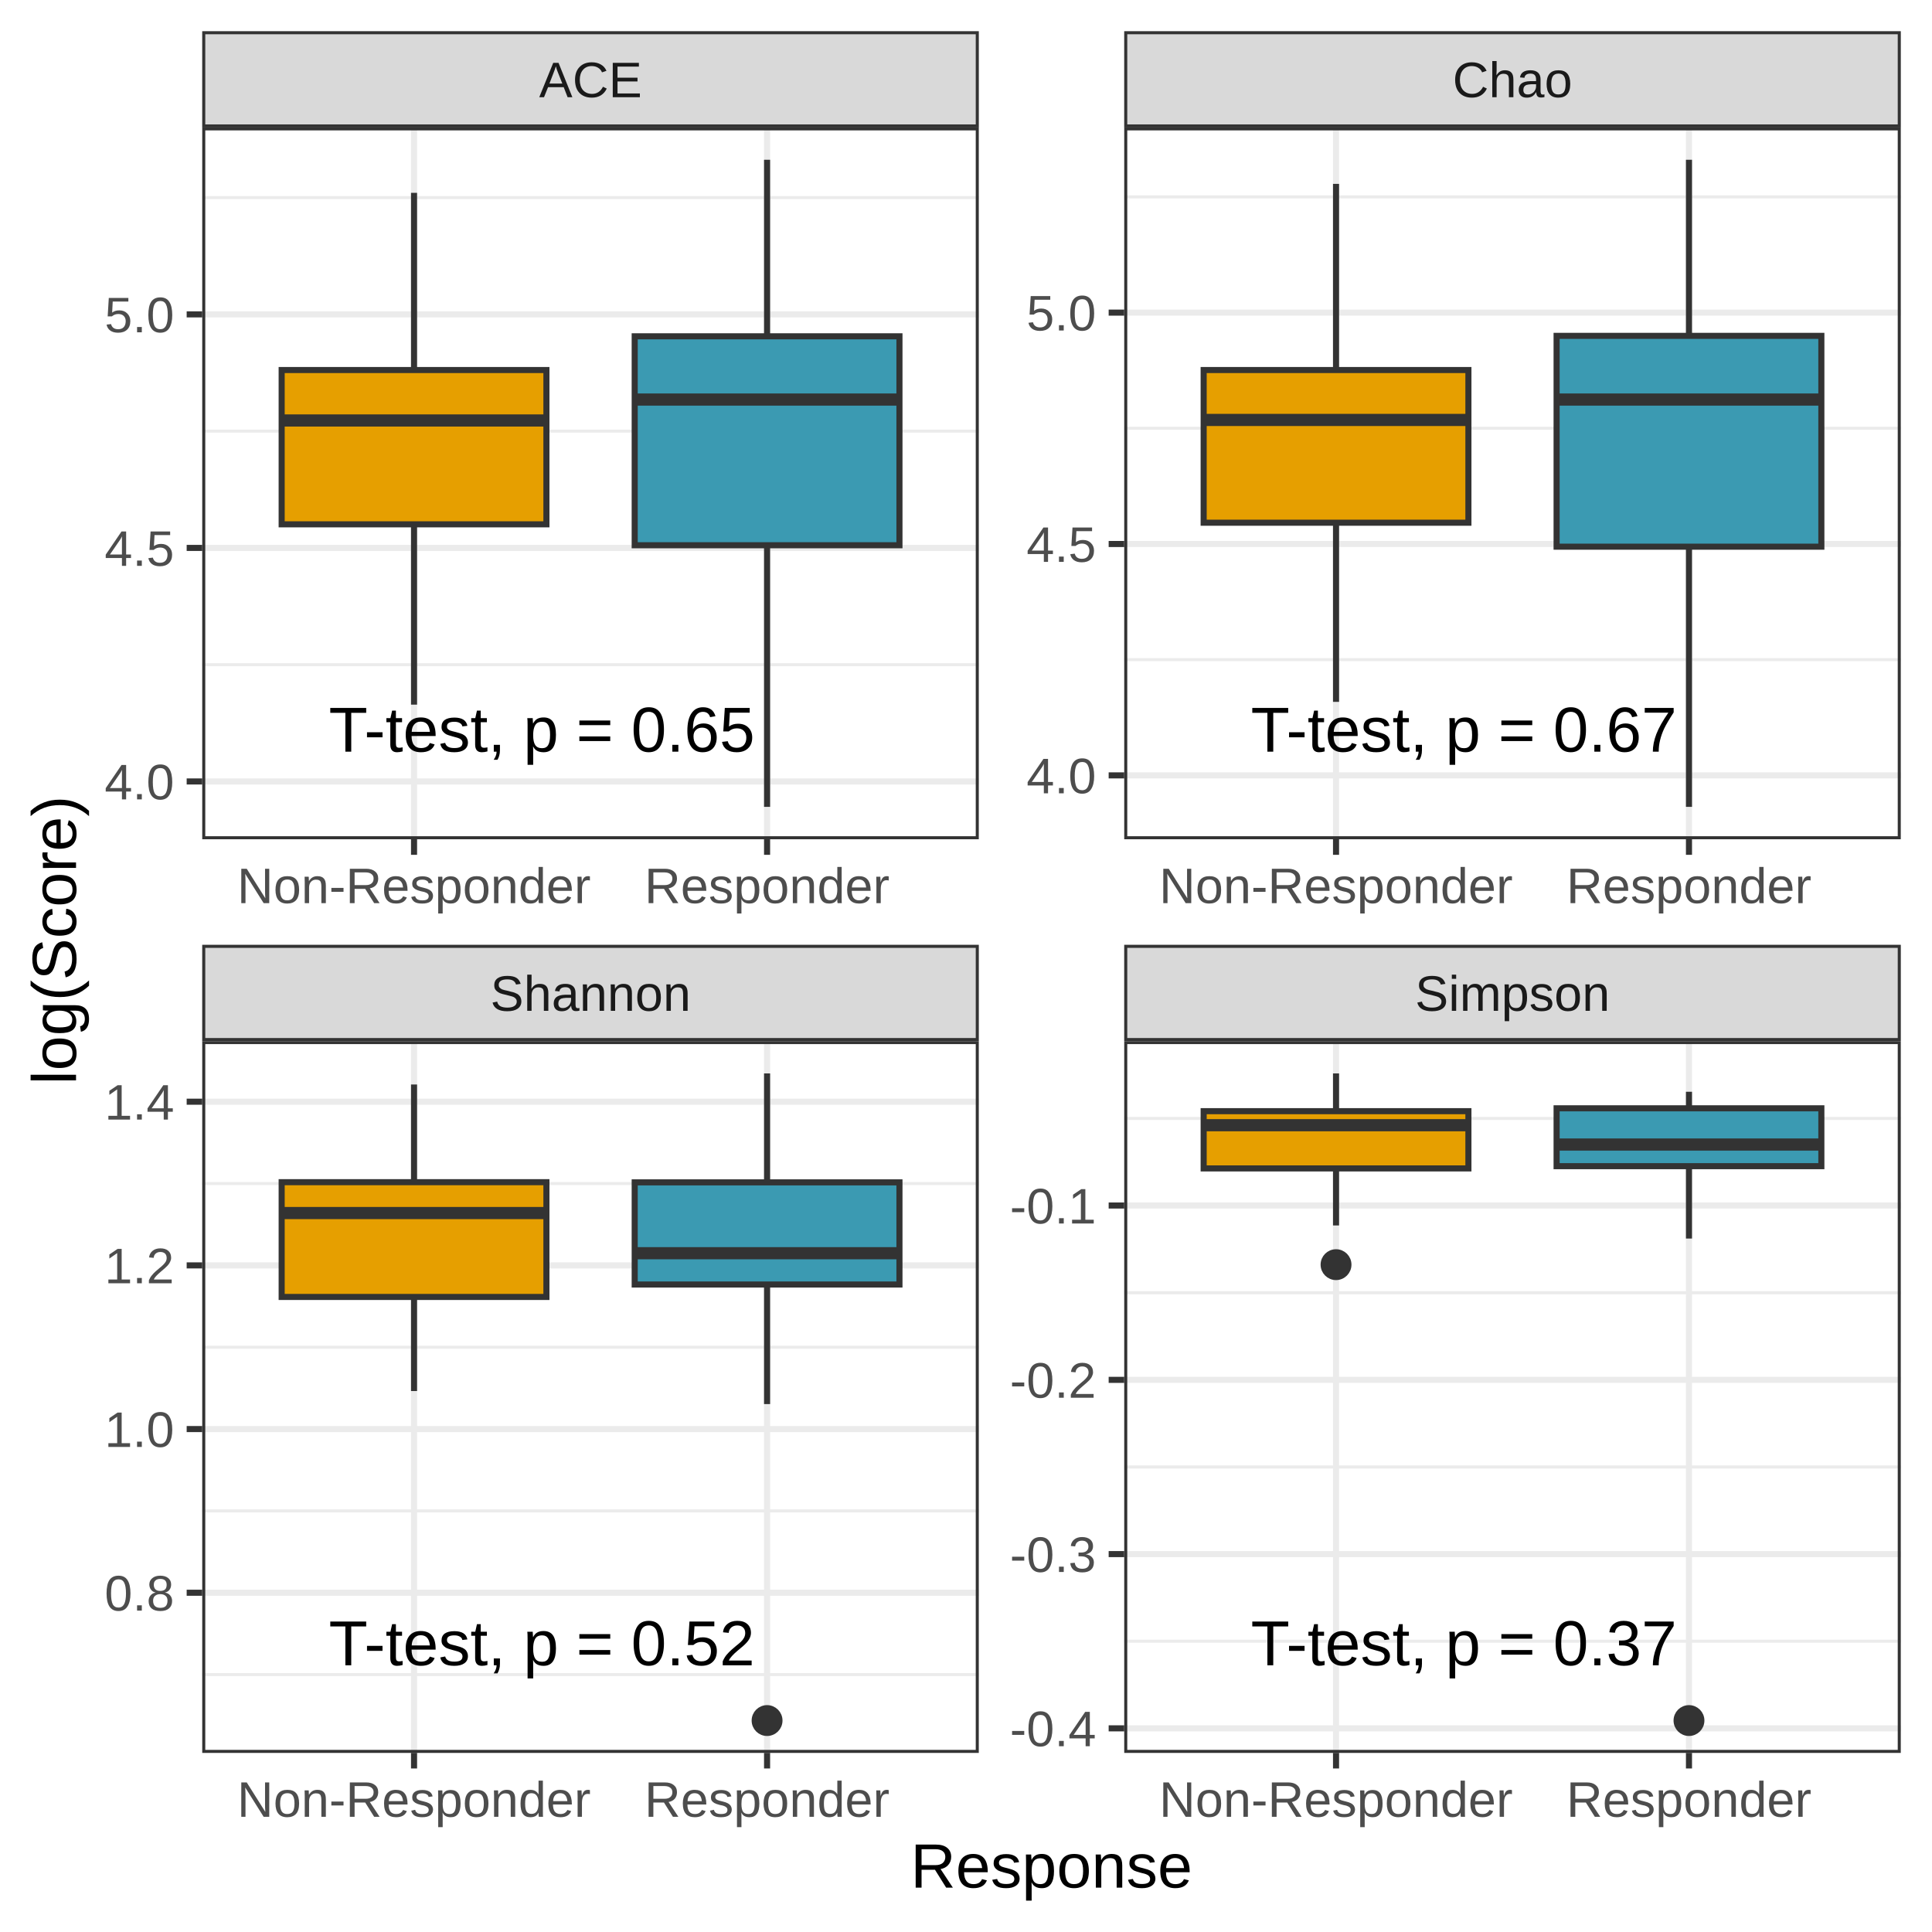
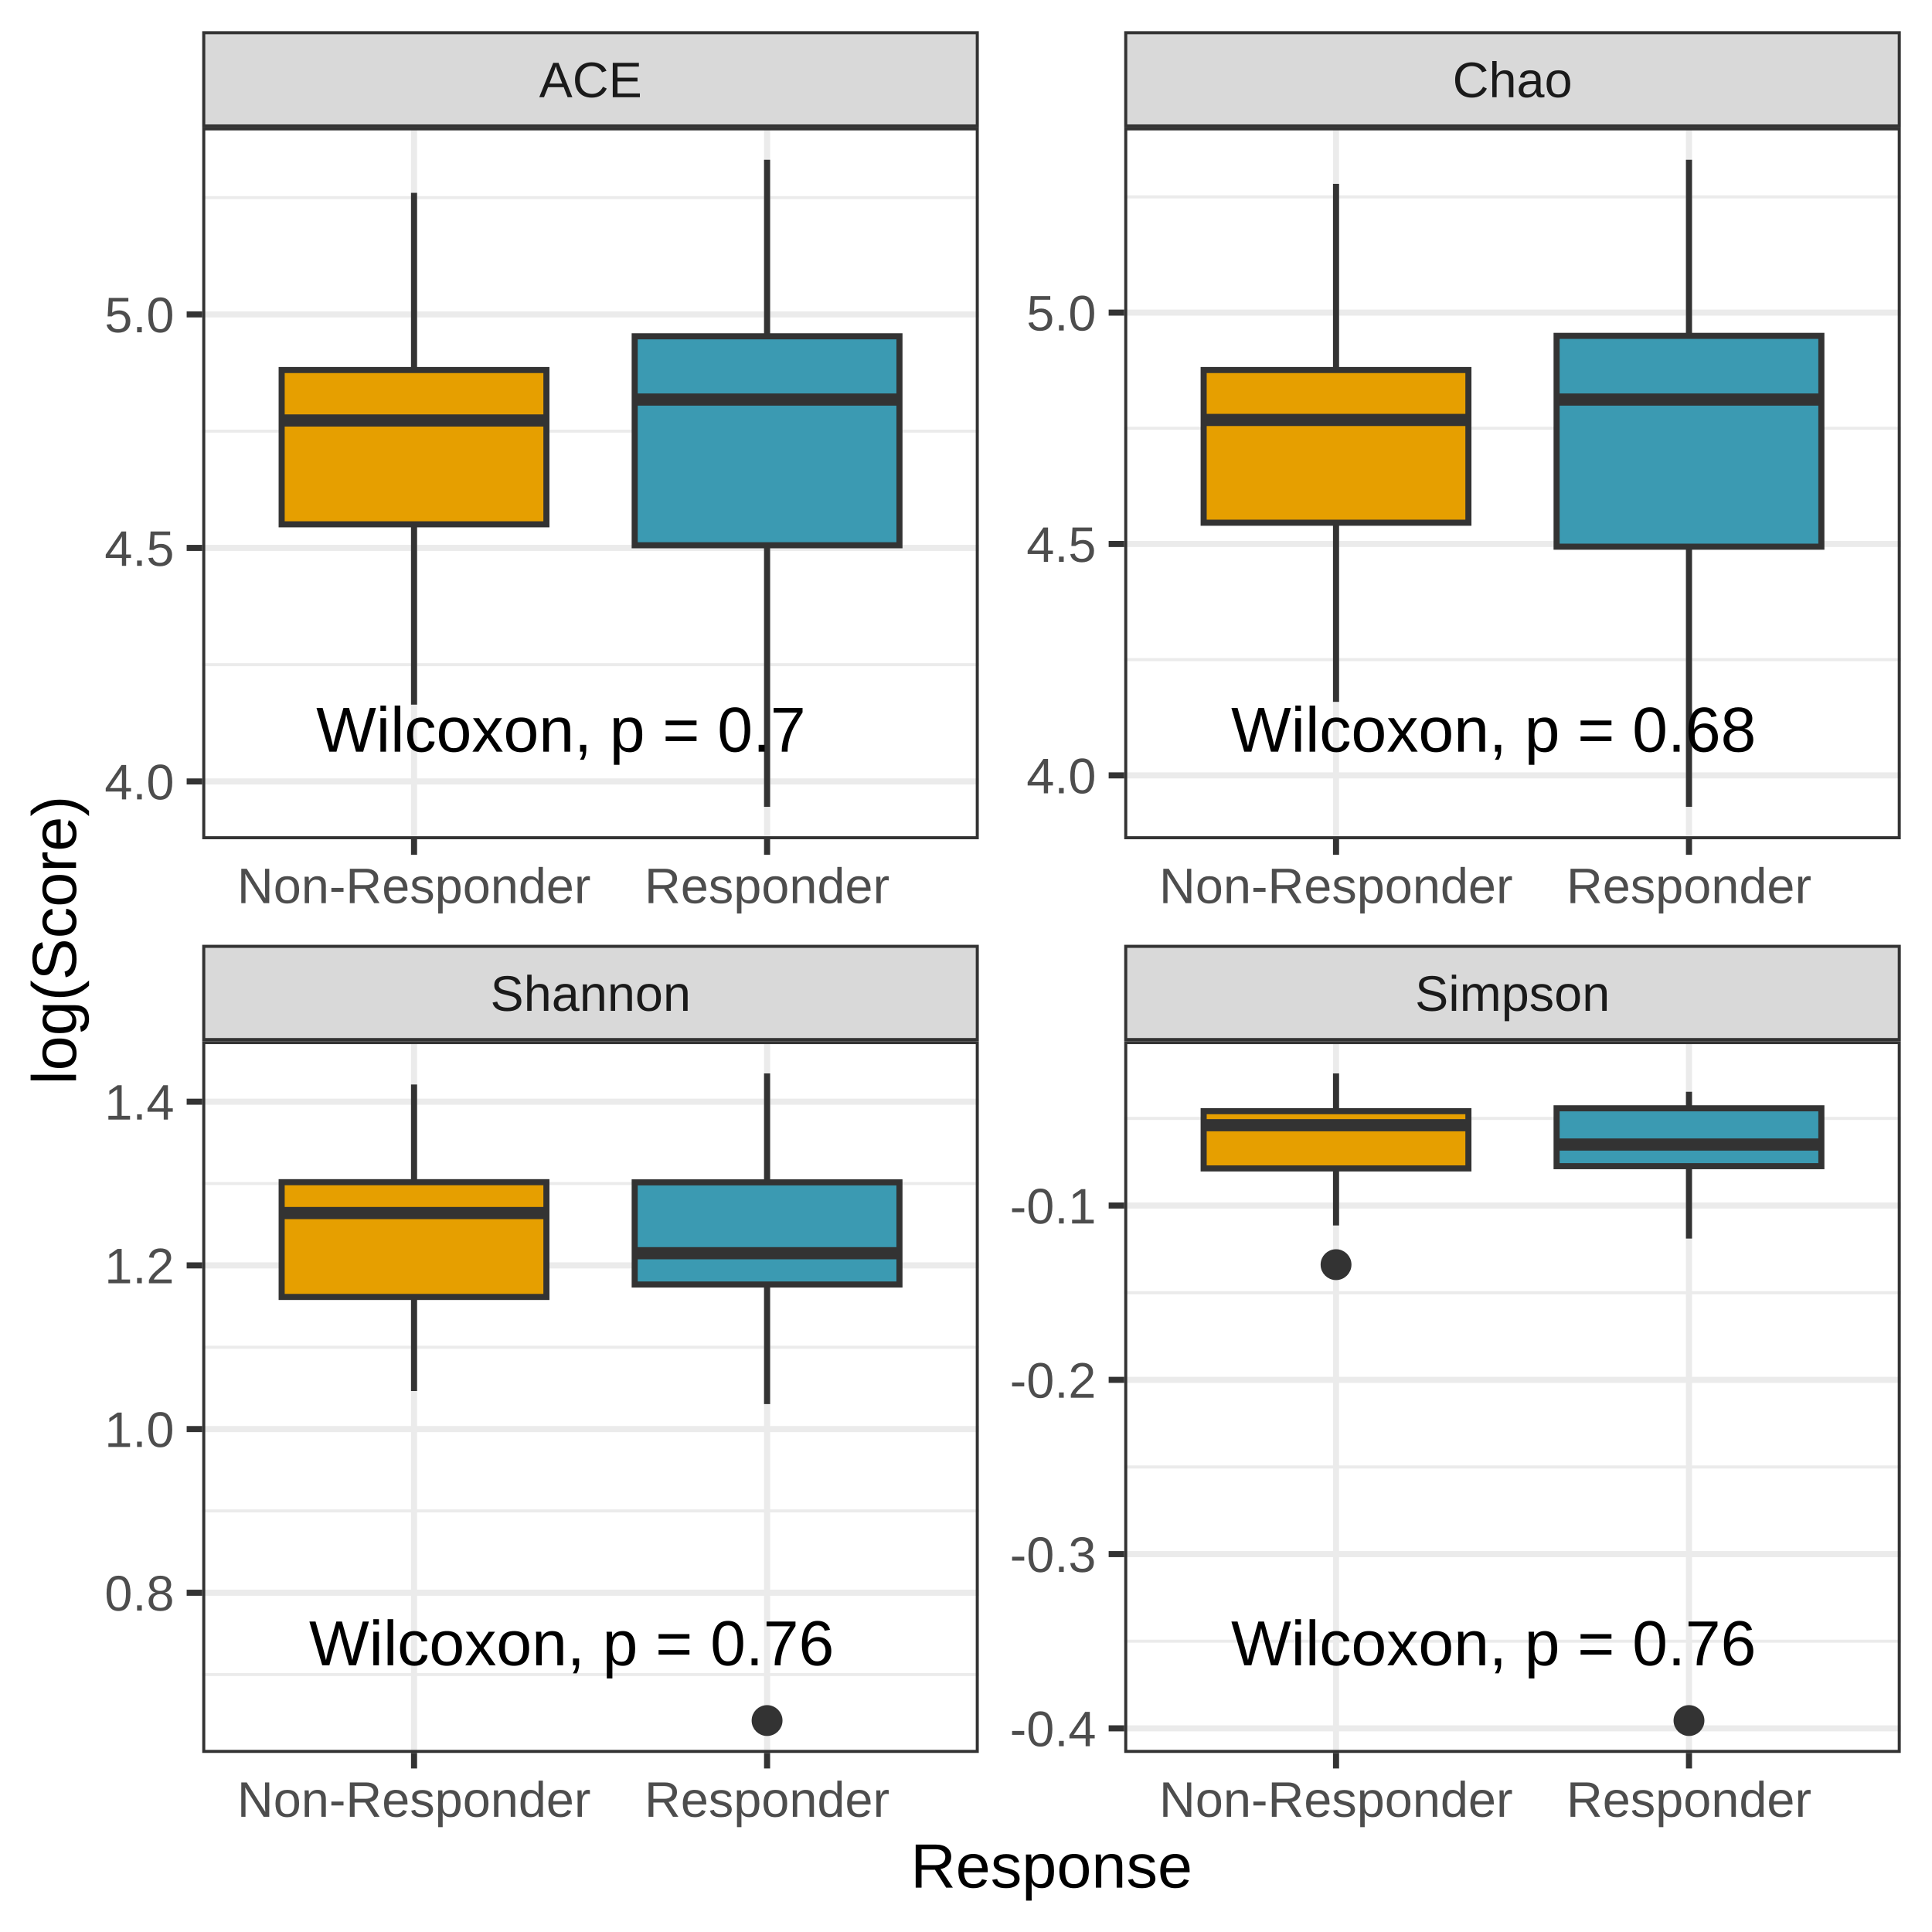
<svg xmlns="http://www.w3.org/2000/svg" width="216.00pt" height="216.00pt" viewBox="0 0 216.00 216.00">
  <g class="svglite">
    <defs>
      <style type="text/css">
    .svglite line, .svglite polyline, .svglite polygon, .svglite path, .svglite rect, .svglite circle {
      fill: none;
      stroke: #000000;
      stroke-linecap: round;
      stroke-linejoin: round;
      stroke-miterlimit: 10.00;
    }
    .svglite text {
      white-space: pre;
    }
    .svglite g.glyphgroup path {
      fill: inherit;
      stroke: none;
    }
  </style>
    </defs>
    <rect width="100%" height="100%" style="stroke: none; fill: #FFFFFF;" />
    <defs>
      <clipPath id="cpMC4wMHwyMTYuMDB8MC4wMHwyMTYuMDA=">
        <rect x="0.00" y="0.00" width="216.00" height="216.00" />
      </clipPath>
    </defs>
    <g clip-path="url(#cpMC4wMHwyMTYuMDB8MC4wMHwyMTYuMDA=)">
      <rect x="0" y="0" width="216.00" height="216.00" style="stroke-width: 0.68; stroke: #FFFFFF; fill: #FFFFFF;" />
    </g>
    <defs>
      <clipPath id="cpMjIuNjF8MTA5LjQ0fDE0LjI0fDkzLjgz">
        <rect x="22.61" y="14.24" width="86.82" height="79.59" />
      </clipPath>
    </defs>
    <g clip-path="url(#cpMjIuNjF8MTA5LjQ0fDE0LjI0fDkzLjgz)">
      <rect x="22.61" y="14.24" width="86.82" height="79.59" style="stroke-width: 0.68; stroke: none; fill: #FFFFFF;" />
      <polyline points="22.61,74.31 109.44,74.31 " style="stroke-width: 0.34; stroke: #EBEBEB; stroke-linecap: butt;" />
      <polyline points="22.61,48.20 109.44,48.20 " style="stroke-width: 0.34; stroke: #EBEBEB; stroke-linecap: butt;" />
      <polyline points="22.61,22.09 109.44,22.09 " style="stroke-width: 0.34; stroke: #EBEBEB; stroke-linecap: butt;" />
      <polyline points="22.61,87.37 109.44,87.37 " style="stroke-width: 0.68; stroke: #EBEBEB; stroke-linecap: butt;" />
      <polyline points="22.61,61.26 109.44,61.26 " style="stroke-width: 0.68; stroke: #EBEBEB; stroke-linecap: butt;" />
      <polyline points="22.61,35.15 109.44,35.15 " style="stroke-width: 0.68; stroke: #EBEBEB; stroke-linecap: butt;" />
      <polyline points="46.29,93.83 46.29,14.24 " style="stroke-width: 0.68; stroke: #EBEBEB; stroke-linecap: butt;" />
      <polyline points="85.76,93.83 85.76,14.24 " style="stroke-width: 0.68; stroke: #EBEBEB; stroke-linecap: butt;" />
      <line x1="46.29" y1="41.37" x2="46.29" y2="21.56" style="stroke-width: 0.68; stroke: #333333; stroke-linecap: butt;" />
      <line x1="46.29" y1="58.62" x2="46.29" y2="78.78" style="stroke-width: 0.68; stroke: #333333; stroke-linecap: butt;" />
      <polygon points="31.49,41.37 31.49,58.62 61.09,58.62 61.09,41.37 31.49,41.37 " style="stroke-width: 0.68; stroke: #333333; stroke-linecap: butt; stroke-linejoin: miter; fill: #E69F00;" />
      <line x1="31.49" y1="47.01" x2="61.09" y2="47.01" style="stroke-width: 1.36; stroke: #333333; stroke-linecap: butt; stroke-linejoin: miter;" />
      <line x1="85.76" y1="37.60" x2="85.76" y2="17.86" style="stroke-width: 0.68; stroke: #333333; stroke-linecap: butt;" />
      <line x1="85.76" y1="60.96" x2="85.76" y2="90.21" style="stroke-width: 0.68; stroke: #333333; stroke-linecap: butt;" />
      <polygon points="70.96,37.60 70.96,60.96 100.56,60.96 100.56,37.60 70.96,37.60 " style="stroke-width: 0.68; stroke: #333333; stroke-linecap: butt; stroke-linejoin: miter; fill: #3B9AB2;" />
      <line x1="70.96" y1="44.67" x2="100.56" y2="44.67" style="stroke-width: 1.36; stroke: #333333; stroke-linecap: butt; stroke-linejoin: miter;" />
-       <text x="36.77" y="84.04" style="font-size: 7.11px; font-family: &quot;Arial&quot;;" textLength="47.59px" lengthAdjust="spacingAndGlyphs">T-test, p = 0.65</text>
+       <text x="35.35" y="84.04" style="font-size: 7.11px; font-family: &quot;Arial&quot;;" textLength="54.70px" lengthAdjust="spacingAndGlyphs">Wilcoxon, p = 0.7</text>
      <rect x="22.61" y="14.24" width="86.82" height="79.59" style="stroke-width: 0.68; stroke: #333333;" />
    </g>
    <g clip-path="url(#cpMC4wMHwyMTYuMDB8MC4wMHwyMTYuMDA=)">
</g>
    <defs>
      <clipPath id="cpMjIuNjF8MTA5LjQ0fDExNi4zOXwxOTUuOTc=">
        <rect x="22.61" y="116.39" width="86.82" height="79.59" />
      </clipPath>
    </defs>
    <g clip-path="url(#cpMjIuNjF8MTA5LjQ0fDExNi4zOXwxOTUuOTc=)">
      <rect x="22.61" y="116.39" width="86.82" height="79.59" style="stroke-width: 0.68; stroke: none; fill: #FFFFFF;" />
      <polyline points="22.61,187.22 109.44,187.22 " style="stroke-width: 0.34; stroke: #EBEBEB; stroke-linecap: butt;" />
      <polyline points="22.61,168.92 109.44,168.92 " style="stroke-width: 0.34; stroke: #EBEBEB; stroke-linecap: butt;" />
      <polyline points="22.61,150.62 109.44,150.62 " style="stroke-width: 0.34; stroke: #EBEBEB; stroke-linecap: butt;" />
      <polyline points="22.61,132.32 109.44,132.32 " style="stroke-width: 0.34; stroke: #EBEBEB; stroke-linecap: butt;" />
      <polyline points="22.61,178.07 109.44,178.07 " style="stroke-width: 0.68; stroke: #EBEBEB; stroke-linecap: butt;" />
      <polyline points="22.61,159.77 109.44,159.77 " style="stroke-width: 0.68; stroke: #EBEBEB; stroke-linecap: butt;" />
      <polyline points="22.61,141.47 109.44,141.47 " style="stroke-width: 0.68; stroke: #EBEBEB; stroke-linecap: butt;" />
      <polyline points="22.61,123.17 109.44,123.17 " style="stroke-width: 0.68; stroke: #EBEBEB; stroke-linecap: butt;" />
      <polyline points="46.29,195.97 46.29,116.39 " style="stroke-width: 0.68; stroke: #EBEBEB; stroke-linecap: butt;" />
      <polyline points="85.76,195.97 85.76,116.39 " style="stroke-width: 0.68; stroke: #EBEBEB; stroke-linecap: butt;" />
      <line x1="46.29" y1="132.17" x2="46.29" y2="121.25" style="stroke-width: 0.68; stroke: #333333; stroke-linecap: butt;" />
      <line x1="46.29" y1="145.00" x2="46.29" y2="155.52" style="stroke-width: 0.68; stroke: #333333; stroke-linecap: butt;" />
      <polygon points="31.49,132.17 31.49,145.00 61.09,145.00 61.09,132.17 31.49,132.17 " style="stroke-width: 0.68; stroke: #333333; stroke-linecap: butt; stroke-linejoin: miter; fill: #E69F00;" />
      <line x1="31.49" y1="135.62" x2="61.09" y2="135.62" style="stroke-width: 1.36; stroke: #333333; stroke-linecap: butt; stroke-linejoin: miter;" />
      <circle cx="85.76" cy="192.36" r="1.37" style="stroke-width: 0.71; stroke: #333333; fill: #333333;" />
      <line x1="85.76" y1="132.19" x2="85.76" y2="120.01" style="stroke-width: 0.68; stroke: #333333; stroke-linecap: butt;" />
      <line x1="85.76" y1="143.61" x2="85.76" y2="156.98" style="stroke-width: 0.68; stroke: #333333; stroke-linecap: butt;" />
      <polygon points="70.96,132.19 70.96,143.61 100.56,143.61 100.56,132.19 70.96,132.19 " style="stroke-width: 0.68; stroke: #333333; stroke-linecap: butt; stroke-linejoin: miter; fill: #3B9AB2;" />
      <line x1="70.96" y1="140.11" x2="100.56" y2="140.11" style="stroke-width: 1.36; stroke: #333333; stroke-linecap: butt; stroke-linejoin: miter;" />
-       <text x="36.77" y="186.18" style="font-size: 7.11px; font-family: &quot;Arial&quot;;" textLength="47.59px" lengthAdjust="spacingAndGlyphs">T-test, p = 0.52</text>
+       <text x="34.56" y="186.18" style="font-size: 7.11px; font-family: &quot;Arial&quot;;" textLength="58.66px" lengthAdjust="spacingAndGlyphs">Wilcoxon, p = 0.76</text>
      <rect x="22.61" y="116.39" width="86.82" height="79.59" style="stroke-width: 0.68; stroke: #333333;" />
    </g>
    <g clip-path="url(#cpMC4wMHwyMTYuMDB8MC4wMHwyMTYuMDA=)">
</g>
    <defs>
      <clipPath id="cpMTI1LjY5fDIxMi41MXwxNC4yNHw5My44Mw==">
        <rect x="125.69" y="14.24" width="86.82" height="79.59" />
      </clipPath>
    </defs>
    <g clip-path="url(#cpMTI1LjY5fDIxMi41MXwxNC4yNHw5My44Mw==)">
      <rect x="125.69" y="14.24" width="86.82" height="79.59" style="stroke-width: 0.68; stroke: none; fill: #FFFFFF;" />
      <polyline points="125.69,73.75 212.51,73.75 " style="stroke-width: 0.34; stroke: #EBEBEB; stroke-linecap: butt;" />
      <polyline points="125.69,47.88 212.51,47.88 " style="stroke-width: 0.34; stroke: #EBEBEB; stroke-linecap: butt;" />
      <polyline points="125.69,22.01 212.51,22.01 " style="stroke-width: 0.34; stroke: #EBEBEB; stroke-linecap: butt;" />
      <polyline points="125.69,86.69 212.51,86.69 " style="stroke-width: 0.68; stroke: #EBEBEB; stroke-linecap: butt;" />
      <polyline points="125.69,60.82 212.51,60.82 " style="stroke-width: 0.68; stroke: #EBEBEB; stroke-linecap: butt;" />
      <polyline points="125.69,34.95 212.51,34.95 " style="stroke-width: 0.68; stroke: #EBEBEB; stroke-linecap: butt;" />
      <polyline points="149.37,93.83 149.37,14.24 " style="stroke-width: 0.68; stroke: #EBEBEB; stroke-linecap: butt;" />
      <polyline points="188.83,93.83 188.83,14.24 " style="stroke-width: 0.68; stroke: #EBEBEB; stroke-linecap: butt;" />
      <line x1="149.37" y1="41.37" x2="149.37" y2="20.56" style="stroke-width: 0.68; stroke: #333333; stroke-linecap: butt;" />
      <line x1="149.37" y1="58.44" x2="149.37" y2="78.47" style="stroke-width: 0.68; stroke: #333333; stroke-linecap: butt;" />
      <polygon points="134.57,41.37 134.57,58.44 164.17,58.44 164.17,41.37 134.57,41.37 " style="stroke-width: 0.68; stroke: #333333; stroke-linecap: butt; stroke-linejoin: miter; fill: #E69F00;" />
      <line x1="134.57" y1="46.95" x2="164.17" y2="46.95" style="stroke-width: 1.36; stroke: #333333; stroke-linecap: butt; stroke-linejoin: miter;" />
      <line x1="188.83" y1="37.55" x2="188.83" y2="17.86" style="stroke-width: 0.68; stroke: #333333; stroke-linecap: butt;" />
      <line x1="188.83" y1="61.12" x2="188.83" y2="90.21" style="stroke-width: 0.68; stroke: #333333; stroke-linecap: butt;" />
      <polygon points="174.03,37.55 174.03,61.12 203.63,61.12 203.63,37.55 174.03,37.55 " style="stroke-width: 0.68; stroke: #333333; stroke-linecap: butt; stroke-linejoin: miter; fill: #3B9AB2;" />
      <line x1="174.03" y1="44.67" x2="203.63" y2="44.67" style="stroke-width: 1.36; stroke: #333333; stroke-linecap: butt; stroke-linejoin: miter;" />
-       <text x="139.85" y="84.04" style="font-size: 7.11px; font-family: &quot;Arial&quot;;" textLength="47.59px" lengthAdjust="spacingAndGlyphs">T-test, p = 0.67</text>
+       <text x="137.64" y="84.04" style="font-size: 7.11px; font-family: &quot;Arial&quot;;" textLength="58.66px" lengthAdjust="spacingAndGlyphs">Wilcoxon, p = 0.68</text>
      <rect x="125.69" y="14.24" width="86.82" height="79.59" style="stroke-width: 0.68; stroke: #333333;" />
    </g>
    <g clip-path="url(#cpMC4wMHwyMTYuMDB8MC4wMHwyMTYuMDA=)">
</g>
    <defs>
      <clipPath id="cpMTI1LjY5fDIxMi41MXwxMTYuMzl8MTk1Ljk3">
        <rect x="125.69" y="116.39" width="86.82" height="79.59" />
      </clipPath>
    </defs>
    <g clip-path="url(#cpMTI1LjY5fDIxMi41MXwxMTYuMzl8MTk1Ljk3)">
      <rect x="125.69" y="116.39" width="86.82" height="79.59" style="stroke-width: 0.68; stroke: none; fill: #FFFFFF;" />
      <polyline points="125.69,183.49 212.51,183.49 " style="stroke-width: 0.34; stroke: #EBEBEB; stroke-linecap: butt;" />
      <polyline points="125.69,164.01 212.51,164.01 " style="stroke-width: 0.34; stroke: #EBEBEB; stroke-linecap: butt;" />
      <polyline points="125.69,144.53 212.51,144.53 " style="stroke-width: 0.34; stroke: #EBEBEB; stroke-linecap: butt;" />
      <polyline points="125.69,125.04 212.51,125.04 " style="stroke-width: 0.34; stroke: #EBEBEB; stroke-linecap: butt;" />
      <polyline points="125.69,193.23 212.51,193.23 " style="stroke-width: 0.68; stroke: #EBEBEB; stroke-linecap: butt;" />
      <polyline points="125.69,173.75 212.51,173.75 " style="stroke-width: 0.68; stroke: #EBEBEB; stroke-linecap: butt;" />
      <polyline points="125.69,154.27 212.51,154.27 " style="stroke-width: 0.68; stroke: #EBEBEB; stroke-linecap: butt;" />
      <polyline points="125.69,134.78 212.51,134.78 " style="stroke-width: 0.68; stroke: #EBEBEB; stroke-linecap: butt;" />
      <polyline points="149.37,195.97 149.37,116.39 " style="stroke-width: 0.68; stroke: #EBEBEB; stroke-linecap: butt;" />
      <polyline points="188.83,195.97 188.83,116.39 " style="stroke-width: 0.68; stroke: #EBEBEB; stroke-linecap: butt;" />
      <circle cx="149.37" cy="141.39" r="1.37" style="stroke-width: 0.71; stroke: #333333; fill: #333333;" />
      <line x1="149.37" y1="124.23" x2="149.37" y2="120.01" style="stroke-width: 0.68; stroke: #333333; stroke-linecap: butt;" />
      <line x1="149.37" y1="130.63" x2="149.37" y2="137.01" style="stroke-width: 0.68; stroke: #333333; stroke-linecap: butt;" />
      <polygon points="134.57,124.23 134.57,130.63 164.17,130.63 164.17,124.23 134.57,124.23 " style="stroke-width: 0.68; stroke: #333333; stroke-linecap: butt; stroke-linejoin: miter; fill: #E69F00;" />
      <line x1="134.57" y1="125.80" x2="164.17" y2="125.80" style="stroke-width: 1.36; stroke: #333333; stroke-linecap: butt; stroke-linejoin: miter;" />
      <circle cx="188.83" cy="192.36" r="1.37" style="stroke-width: 0.71; stroke: #333333; fill: #333333;" />
      <line x1="188.83" y1="123.91" x2="188.83" y2="122.06" style="stroke-width: 0.68; stroke: #333333; stroke-linecap: butt;" />
      <line x1="188.83" y1="130.38" x2="188.83" y2="138.47" style="stroke-width: 0.68; stroke: #333333; stroke-linecap: butt;" />
      <polygon points="174.03,123.91 174.03,130.38 203.63,130.38 203.63,123.91 174.03,123.91 " style="stroke-width: 0.68; stroke: #333333; stroke-linecap: butt; stroke-linejoin: miter; fill: #3B9AB2;" />
      <line x1="174.03" y1="127.96" x2="203.63" y2="127.96" style="stroke-width: 1.36; stroke: #333333; stroke-linecap: butt; stroke-linejoin: miter;" />
-       <text x="139.85" y="186.18" style="font-size: 7.11px; font-family: &quot;Arial&quot;;" textLength="47.59px" lengthAdjust="spacingAndGlyphs">T-test, p = 0.37</text>
+       <text x="137.64" y="186.18" style="font-size: 7.11px; font-family: &quot;Arial&quot;;" textLength="58.66px" lengthAdjust="spacingAndGlyphs">Wilcoxon, p = 0.76</text>
      <rect x="125.69" y="116.39" width="86.82" height="79.59" style="stroke-width: 0.68; stroke: #333333;" />
    </g>
    <g clip-path="url(#cpMC4wMHwyMTYuMDB8MC4wMHwyMTYuMDA=)">
</g>
    <defs>
      <clipPath id="cpMjIuNjF8MTA5LjQ0fDEwNS42M3wxMTYuMzk=">
        <rect x="22.61" y="105.63" width="86.82" height="10.76" />
      </clipPath>
    </defs>
    <g clip-path="url(#cpMjIuNjF8MTA5LjQ0fDEwNS42M3wxMTYuMzk=)">
      <rect x="22.61" y="105.63" width="86.82" height="10.76" style="stroke-width: 0.68; stroke: #333333; fill: #D9D9D9;" />
      <text x="66.03" y="113.01" text-anchor="middle" style="font-size: 5.60px;fill: #1A1A1A; font-family: &quot;Arial&quot;;" textLength="22.39px" lengthAdjust="spacingAndGlyphs">Shannon</text>
    </g>
    <g clip-path="url(#cpMC4wMHwyMTYuMDB8MC4wMHwyMTYuMDA=)">
</g>
    <defs>
      <clipPath id="cpMTI1LjY5fDIxMi41MXwxMDUuNjN8MTE2LjM5">
        <rect x="125.69" y="105.63" width="86.82" height="10.76" />
      </clipPath>
    </defs>
    <g clip-path="url(#cpMTI1LjY5fDIxMi41MXwxMDUuNjN8MTE2LjM5)">
      <rect x="125.69" y="105.63" width="86.82" height="10.76" style="stroke-width: 0.68; stroke: #333333; fill: #D9D9D9;" />
      <text x="169.10" y="113.01" text-anchor="middle" style="font-size: 5.60px;fill: #1A1A1A; font-family: &quot;Arial&quot;;" textLength="21.77px" lengthAdjust="spacingAndGlyphs">Simpson</text>
    </g>
    <g clip-path="url(#cpMC4wMHwyMTYuMDB8MC4wMHwyMTYuMDA=)">
</g>
    <defs>
      <clipPath id="cpMjIuNjF8MTA5LjQ0fDMuNDl8MTQuMjQ=">
        <rect x="22.61" y="3.49" width="86.82" height="10.76" />
      </clipPath>
    </defs>
    <g clip-path="url(#cpMjIuNjF8MTA5LjQ0fDMuNDl8MTQuMjQ=)">
      <rect x="22.61" y="3.49" width="86.82" height="10.76" style="stroke-width: 0.68; stroke: #333333; fill: #D9D9D9;" />
      <text x="66.03" y="10.87" text-anchor="middle" style="font-size: 5.60px;fill: #1A1A1A; font-family: &quot;Arial&quot;;" textLength="11.52px" lengthAdjust="spacingAndGlyphs">ACE</text>
    </g>
    <g clip-path="url(#cpMC4wMHwyMTYuMDB8MC4wMHwyMTYuMDA=)">
</g>
    <defs>
      <clipPath id="cpMTI1LjY5fDIxMi41MXwzLjQ5fDE0LjI0">
        <rect x="125.69" y="3.49" width="86.82" height="10.76" />
      </clipPath>
    </defs>
    <g clip-path="url(#cpMTI1LjY5fDIxMi41MXwzLjQ5fDE0LjI0)">
      <rect x="125.69" y="3.49" width="86.82" height="10.76" style="stroke-width: 0.68; stroke: #333333; fill: #D9D9D9;" />
      <text x="169.10" y="10.87" text-anchor="middle" style="font-size: 5.60px;fill: #1A1A1A; font-family: &quot;Arial&quot;;" textLength="13.38px" lengthAdjust="spacingAndGlyphs">Chao</text>
    </g>
    <g clip-path="url(#cpMC4wMHwyMTYuMDB8MC4wMHwyMTYuMDA=)">
      <polyline points="46.29,197.72 46.29,195.97 " style="stroke-width: 0.68; stroke: #333333; stroke-linecap: butt;" />
      <polyline points="85.76,197.72 85.76,195.97 " style="stroke-width: 0.68; stroke: #333333; stroke-linecap: butt;" />
      <text x="46.29" y="203.12" text-anchor="middle" style="font-size: 5.60px;fill: #4D4D4D; font-family: &quot;Arial&quot;;" textLength="39.48px" lengthAdjust="spacingAndGlyphs">Non-Responder</text>
      <text x="85.76" y="203.12" text-anchor="middle" style="font-size: 5.60px;fill: #4D4D4D; font-family: &quot;Arial&quot;;" textLength="27.36px" lengthAdjust="spacingAndGlyphs">Responder</text>
      <polyline points="149.37,197.72 149.37,195.97 " style="stroke-width: 0.68; stroke: #333333; stroke-linecap: butt;" />
      <polyline points="188.83,197.72 188.83,195.97 " style="stroke-width: 0.68; stroke: #333333; stroke-linecap: butt;" />
      <text x="149.37" y="203.12" text-anchor="middle" style="font-size: 5.60px;fill: #4D4D4D; font-family: &quot;Arial&quot;;" textLength="39.48px" lengthAdjust="spacingAndGlyphs">Non-Responder</text>
      <text x="188.83" y="203.12" text-anchor="middle" style="font-size: 5.60px;fill: #4D4D4D; font-family: &quot;Arial&quot;;" textLength="27.36px" lengthAdjust="spacingAndGlyphs">Responder</text>
      <polyline points="46.29,95.57 46.29,93.83 " style="stroke-width: 0.68; stroke: #333333; stroke-linecap: butt;" />
      <polyline points="85.76,95.57 85.76,93.83 " style="stroke-width: 0.68; stroke: #333333; stroke-linecap: butt;" />
      <text x="46.29" y="100.97" text-anchor="middle" style="font-size: 5.60px;fill: #4D4D4D; font-family: &quot;Arial&quot;;" textLength="39.48px" lengthAdjust="spacingAndGlyphs">Non-Responder</text>
      <text x="85.76" y="100.97" text-anchor="middle" style="font-size: 5.60px;fill: #4D4D4D; font-family: &quot;Arial&quot;;" textLength="27.36px" lengthAdjust="spacingAndGlyphs">Responder</text>
      <polyline points="149.37,95.57 149.37,93.83 " style="stroke-width: 0.68; stroke: #333333; stroke-linecap: butt;" />
      <polyline points="188.83,95.57 188.83,93.83 " style="stroke-width: 0.68; stroke: #333333; stroke-linecap: butt;" />
      <text x="149.37" y="100.97" text-anchor="middle" style="font-size: 5.60px;fill: #4D4D4D; font-family: &quot;Arial&quot;;" textLength="39.48px" lengthAdjust="spacingAndGlyphs">Non-Responder</text>
      <text x="188.83" y="100.97" text-anchor="middle" style="font-size: 5.60px;fill: #4D4D4D; font-family: &quot;Arial&quot;;" textLength="27.36px" lengthAdjust="spacingAndGlyphs">Responder</text>
      <text x="122.55" y="88.69" text-anchor="end" style="font-size: 5.60px;fill: #4D4D4D; font-family: &quot;Arial&quot;;" textLength="7.77px" lengthAdjust="spacingAndGlyphs">4.0</text>
      <text x="122.55" y="62.82" text-anchor="end" style="font-size: 5.60px;fill: #4D4D4D; font-family: &quot;Arial&quot;;" textLength="7.77px" lengthAdjust="spacingAndGlyphs">4.5</text>
      <text x="122.55" y="36.95" text-anchor="end" style="font-size: 5.60px;fill: #4D4D4D; font-family: &quot;Arial&quot;;" textLength="7.77px" lengthAdjust="spacingAndGlyphs">5.0</text>
      <polyline points="123.95,86.69 125.69,86.69 " style="stroke-width: 0.68; stroke: #333333; stroke-linecap: butt;" />
      <polyline points="123.95,60.82 125.69,60.82 " style="stroke-width: 0.68; stroke: #333333; stroke-linecap: butt;" />
      <polyline points="123.95,34.95 125.69,34.95 " style="stroke-width: 0.68; stroke: #333333; stroke-linecap: butt;" />
      <text x="122.55" y="195.23" text-anchor="end" style="font-size: 5.60px;fill: #4D4D4D; font-family: &quot;Arial&quot;;" textLength="9.62px" lengthAdjust="spacingAndGlyphs">-0.4</text>
      <text x="122.55" y="175.75" text-anchor="end" style="font-size: 5.60px;fill: #4D4D4D; font-family: &quot;Arial&quot;;" textLength="9.62px" lengthAdjust="spacingAndGlyphs">-0.3</text>
      <text x="122.55" y="156.27" text-anchor="end" style="font-size: 5.60px;fill: #4D4D4D; font-family: &quot;Arial&quot;;" textLength="9.62px" lengthAdjust="spacingAndGlyphs">-0.2</text>
      <text x="122.55" y="136.79" text-anchor="end" style="font-size: 5.60px;fill: #4D4D4D; font-family: &quot;Arial&quot;;" textLength="9.62px" lengthAdjust="spacingAndGlyphs">-0.1</text>
      <polyline points="123.95,193.23 125.69,193.23 " style="stroke-width: 0.68; stroke: #333333; stroke-linecap: butt;" />
      <polyline points="123.95,173.75 125.69,173.75 " style="stroke-width: 0.68; stroke: #333333; stroke-linecap: butt;" />
      <polyline points="123.95,154.27 125.69,154.27 " style="stroke-width: 0.68; stroke: #333333; stroke-linecap: butt;" />
      <polyline points="123.95,134.78 125.69,134.78 " style="stroke-width: 0.68; stroke: #333333; stroke-linecap: butt;" />
      <text x="19.48" y="89.37" text-anchor="end" style="font-size: 5.60px;fill: #4D4D4D; font-family: &quot;Arial&quot;;" textLength="7.77px" lengthAdjust="spacingAndGlyphs">4.0</text>
      <text x="19.48" y="63.26" text-anchor="end" style="font-size: 5.60px;fill: #4D4D4D; font-family: &quot;Arial&quot;;" textLength="7.77px" lengthAdjust="spacingAndGlyphs">4.5</text>
      <text x="19.48" y="37.15" text-anchor="end" style="font-size: 5.60px;fill: #4D4D4D; font-family: &quot;Arial&quot;;" textLength="7.77px" lengthAdjust="spacingAndGlyphs">5.0</text>
      <polyline points="20.87,87.37 22.61,87.37 " style="stroke-width: 0.68; stroke: #333333; stroke-linecap: butt;" />
      <polyline points="20.87,61.26 22.61,61.26 " style="stroke-width: 0.68; stroke: #333333; stroke-linecap: butt;" />
      <polyline points="20.87,35.15 22.61,35.15 " style="stroke-width: 0.68; stroke: #333333; stroke-linecap: butt;" />
      <text x="19.48" y="180.07" text-anchor="end" style="font-size: 5.60px;fill: #4D4D4D; font-family: &quot;Arial&quot;;" textLength="7.77px" lengthAdjust="spacingAndGlyphs">0.8</text>
      <text x="19.48" y="161.77" text-anchor="end" style="font-size: 5.60px;fill: #4D4D4D; font-family: &quot;Arial&quot;;" textLength="7.77px" lengthAdjust="spacingAndGlyphs">1.0</text>
      <text x="19.48" y="143.47" text-anchor="end" style="font-size: 5.60px;fill: #4D4D4D; font-family: &quot;Arial&quot;;" textLength="7.77px" lengthAdjust="spacingAndGlyphs">1.2</text>
      <text x="19.48" y="125.17" text-anchor="end" style="font-size: 5.60px;fill: #4D4D4D; font-family: &quot;Arial&quot;;" textLength="7.77px" lengthAdjust="spacingAndGlyphs">1.4</text>
      <polyline points="20.87,178.07 22.61,178.07 " style="stroke-width: 0.68; stroke: #333333; stroke-linecap: butt;" />
      <polyline points="20.87,159.77 22.61,159.77 " style="stroke-width: 0.68; stroke: #333333; stroke-linecap: butt;" />
      <polyline points="20.87,141.47 22.61,141.47 " style="stroke-width: 0.68; stroke: #333333; stroke-linecap: butt;" />
      <polyline points="20.87,123.17 22.61,123.17 " style="stroke-width: 0.68; stroke: #333333; stroke-linecap: butt;" />
      <text x="117.56" y="211.04" text-anchor="middle" style="font-size: 7.00px; font-family: &quot;Arial&quot;;" textLength="31.52px" lengthAdjust="spacingAndGlyphs">Response</text>
      <text transform="translate(8.50,105.11) rotate(-90)" text-anchor="middle" style="font-size: 7.00px; font-family: &quot;Arial&quot;;" textLength="32.28px" lengthAdjust="spacingAndGlyphs">log(Score)</text>
    </g>
  </g>
</svg>
